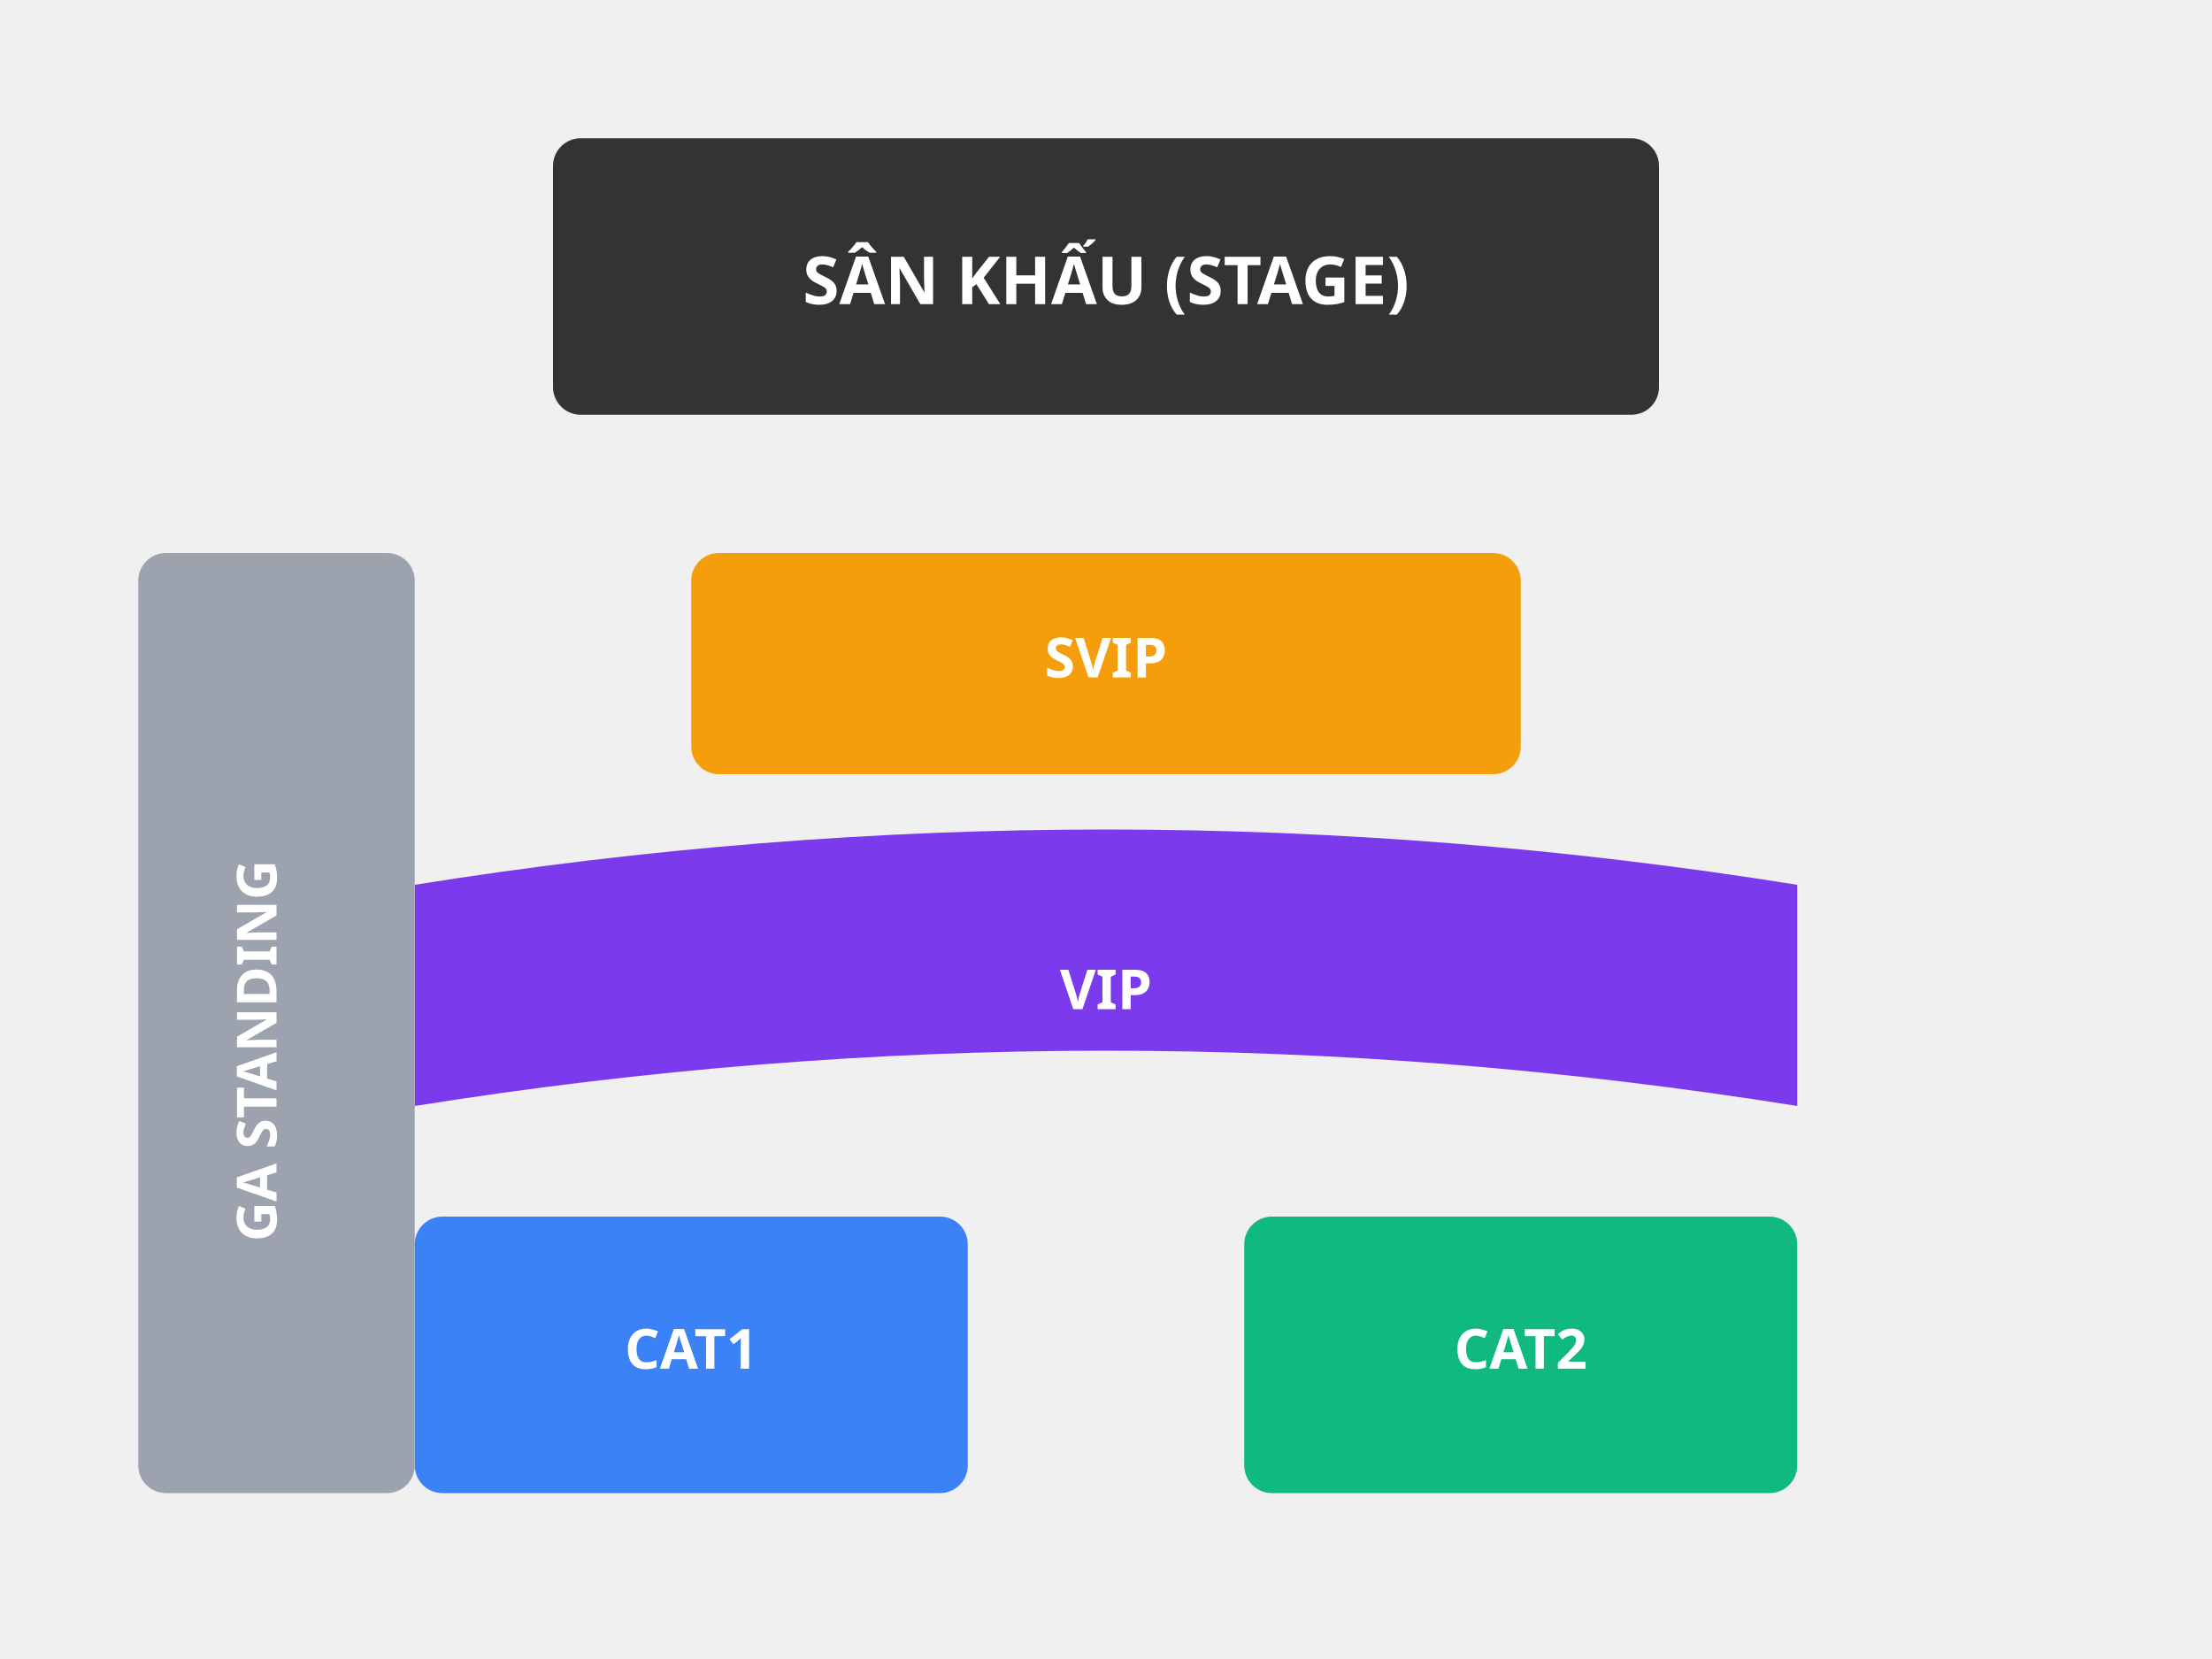
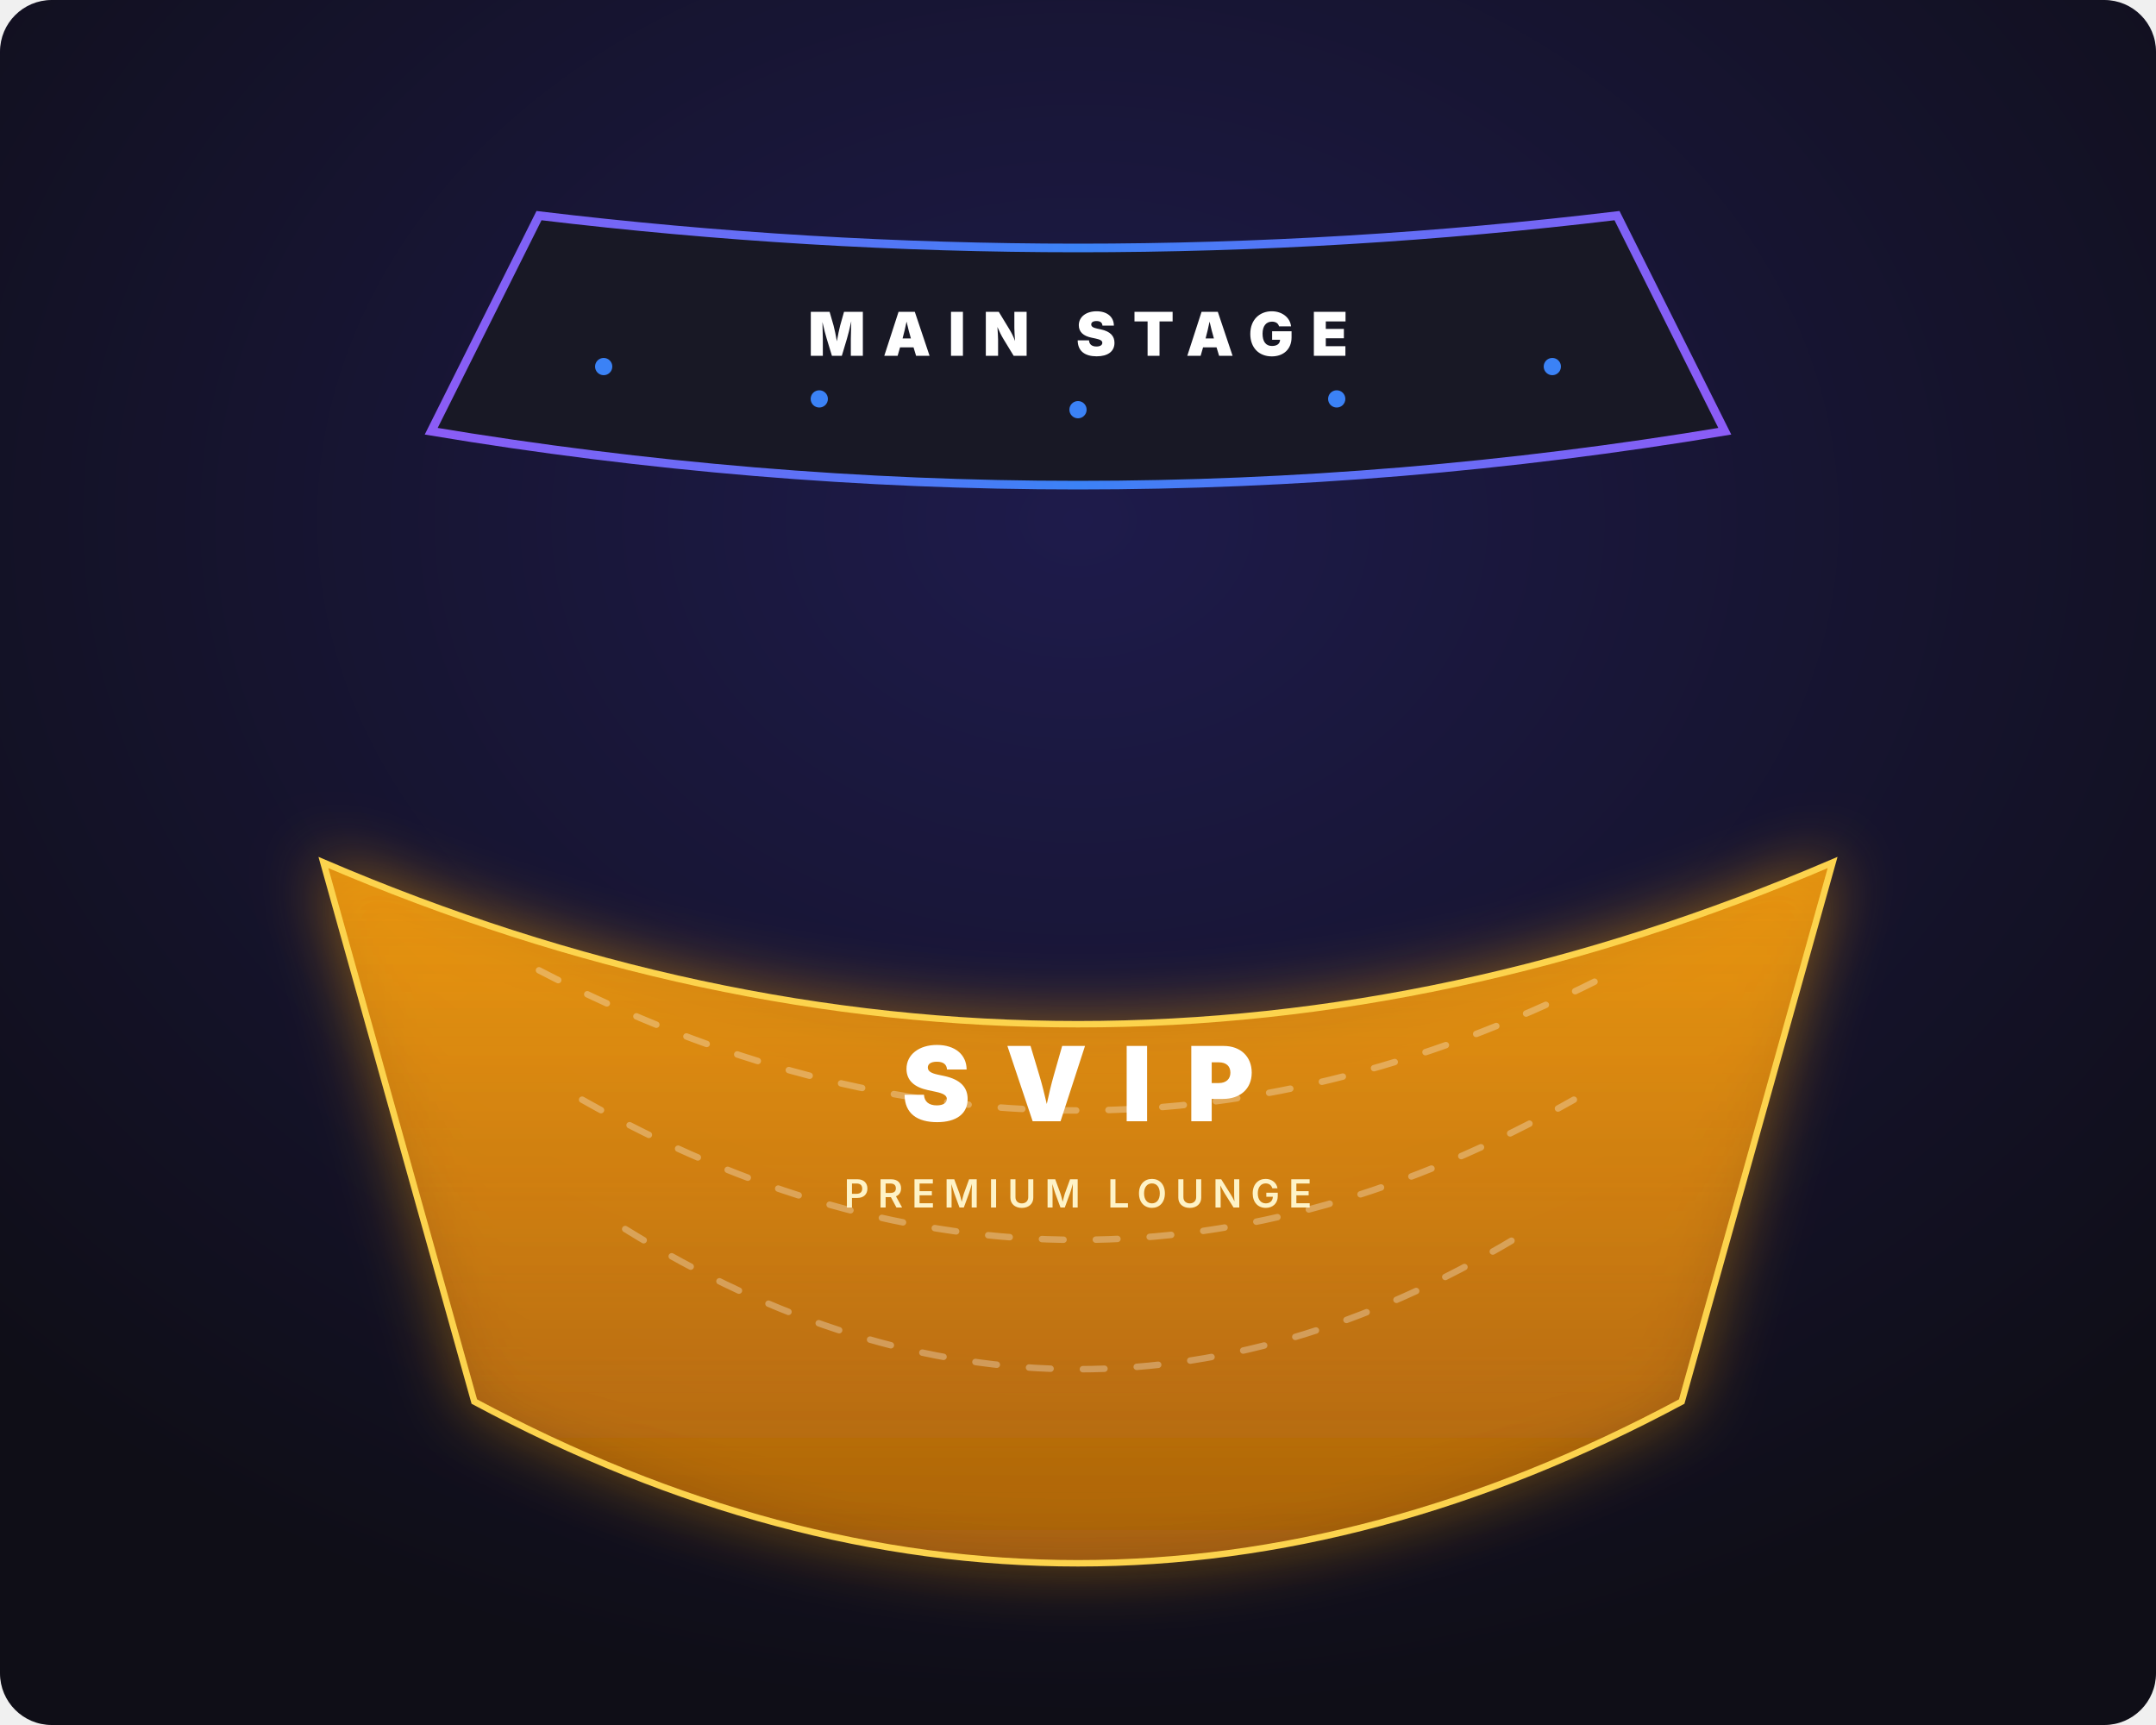
- <svg xmlns="http://www.w3.org/2000/svg" viewBox="0 0 800 600">
-   <rect x="200" y="50" width="400" height="100" rx="10" fill="#333" />
-   <text x="400" y="110" font-family="sans-serif" font-size="24" fill="#fff" font-weight="bold" text-anchor="middle">SÂN KHẤU (STAGE)</text>
+ <svg xmlns="http://www.w3.org/2000/svg" viewBox="0 0 1000 800">
+   <defs>
+     <radialGradient id="bgGlow" cx="50%" cy="30%" r="70%">
+       <stop offset="0%" stop-color="#1E1B4B" />
+       <stop offset="100%" stop-color="#0F0E17" />
+     </radialGradient>
+     <linearGradient id="stageGlow" x1="0%" y1="0%" x2="100%" y2="0%">
+       <stop offset="0%" stop-color="#8B5CF6" />
+       <stop offset="50%" stop-color="#3B82F6" />
+       <stop offset="100%" stop-color="#8B5CF6" />
+     </linearGradient>
+     <linearGradient id="svipGradient" x1="0%" y1="0%" x2="0%" y2="100%">
+       <stop offset="0%" stop-color="#F59E0B" stop-opacity="0.9" />
+       <stop offset="100%" stop-color="#D97706" stop-opacity="0.6" />
+     </linearGradient>
+     <filter id="neonShadow" x="-20%" y="-20%" width="140%" height="140%">
+       <feDropShadow dx="0" dy="0" stdDeviation="15" flood-color="#F59E0B" flood-opacity="0.6" />
+     </filter>
+   </defs>
+   <rect width="1000" height="800" fill="url(#bgGlow)" rx="24" />
+   <g transform="translate(0, 50)">
+     <path d="M 200 150 Q 500 200 800 150 L 750 50 Q 500 80 250 50 Z" fill="#181825" stroke="url(#stageGlow)" stroke-width="4" />
+     <text x="500" y="115" font-family="'Inter', sans-serif" font-size="28" fill="#FFFFFF" font-weight="900" letter-spacing="8" text-anchor="middle">MAIN STAGE</text>
+     <circle cx="280" cy="120" r="4" fill="#3B82F6" />
+     <circle cx="380" cy="135" r="4" fill="#3B82F6" />
+     <circle cx="500" cy="140" r="4" fill="#3B82F6" />
+     <circle cx="620" cy="135" r="4" fill="#3B82F6" />
+     <circle cx="720" cy="120" r="4" fill="#3B82F6" />
+   </g>
  <g id="SVIP">
-     <rect x="250" y="200" width="300" height="80" rx="10" fill="#F59E0B" />
-     <text x="400" y="245" font-family="sans-serif" font-size="20" fill="#fff" font-weight="bold" text-anchor="middle">SVIP</text>
-   </g>
-   <g id="VIP">
-     <path d="M 150 320 Q 400 280 650 320 L 650 400 Q 400 360 150 400 Z" fill="#7C3AED" />
-     <text x="400" y="365" font-family="sans-serif" font-size="20" fill="#fff" font-weight="bold" text-anchor="middle">VIP</text>
-   </g>
-   <g id="CAT1">
-     <rect x="150" y="440" width="200" height="100" rx="10" fill="#3B82F6" />
-     <text x="250" y="495" font-family="sans-serif" font-size="20" fill="#fff" font-weight="bold" text-anchor="middle">CAT1</text>
-   </g>
-   <g id="CAT2">
-     <rect x="450" y="440" width="200" height="100" rx="10" fill="#10B981" />
-     <text x="550" y="495" font-family="sans-serif" font-size="20" fill="#fff" font-weight="bold" text-anchor="middle">CAT2</text>
-   </g>
-   <g id="GA">
-     <rect x="50" y="200" width="100" height="340" rx="10" fill="#9CA3AF" />
-     <text x="100" y="380" font-family="sans-serif" font-size="20" fill="#fff" font-weight="bold" text-anchor="middle" transform="rotate(-90 100 380)">GA STANDING</text>
+     <path d="M 150 400 Q 500 550 850 400 L 780 650 Q 500 800 220 650 Z" fill="url(#svipGradient)" stroke="#FCD34D" stroke-width="3" filter="url(#neonShadow)" />
+     <text x="500" y="520" font-family="'Inter', sans-serif" font-size="48" fill="#FFFFFF" font-weight="900" letter-spacing="16" text-anchor="middle">SVIP</text>
+     <text x="500" y="560" font-family="'Inter', sans-serif" font-size="18" fill="#FEF3C7" font-weight="600" letter-spacing="4" text-anchor="middle">PREMIUM LOUNGE</text>
+     <g opacity="0.3">
+       <path d="M 250 450 Q 500 580 750 450" fill="none" stroke="#FFFFFF" stroke-width="3" stroke-dasharray="10 15" stroke-linecap="round" />
+       <path d="M 270 510 Q 500 640 730 510" fill="none" stroke="#FFFFFF" stroke-width="3" stroke-dasharray="10 15" stroke-linecap="round" />
+       <path d="M 290 570 Q 500 700 710 570" fill="none" stroke="#FFFFFF" stroke-width="3" stroke-dasharray="10 15" stroke-linecap="round" />
+     </g>
  </g>
</svg>
